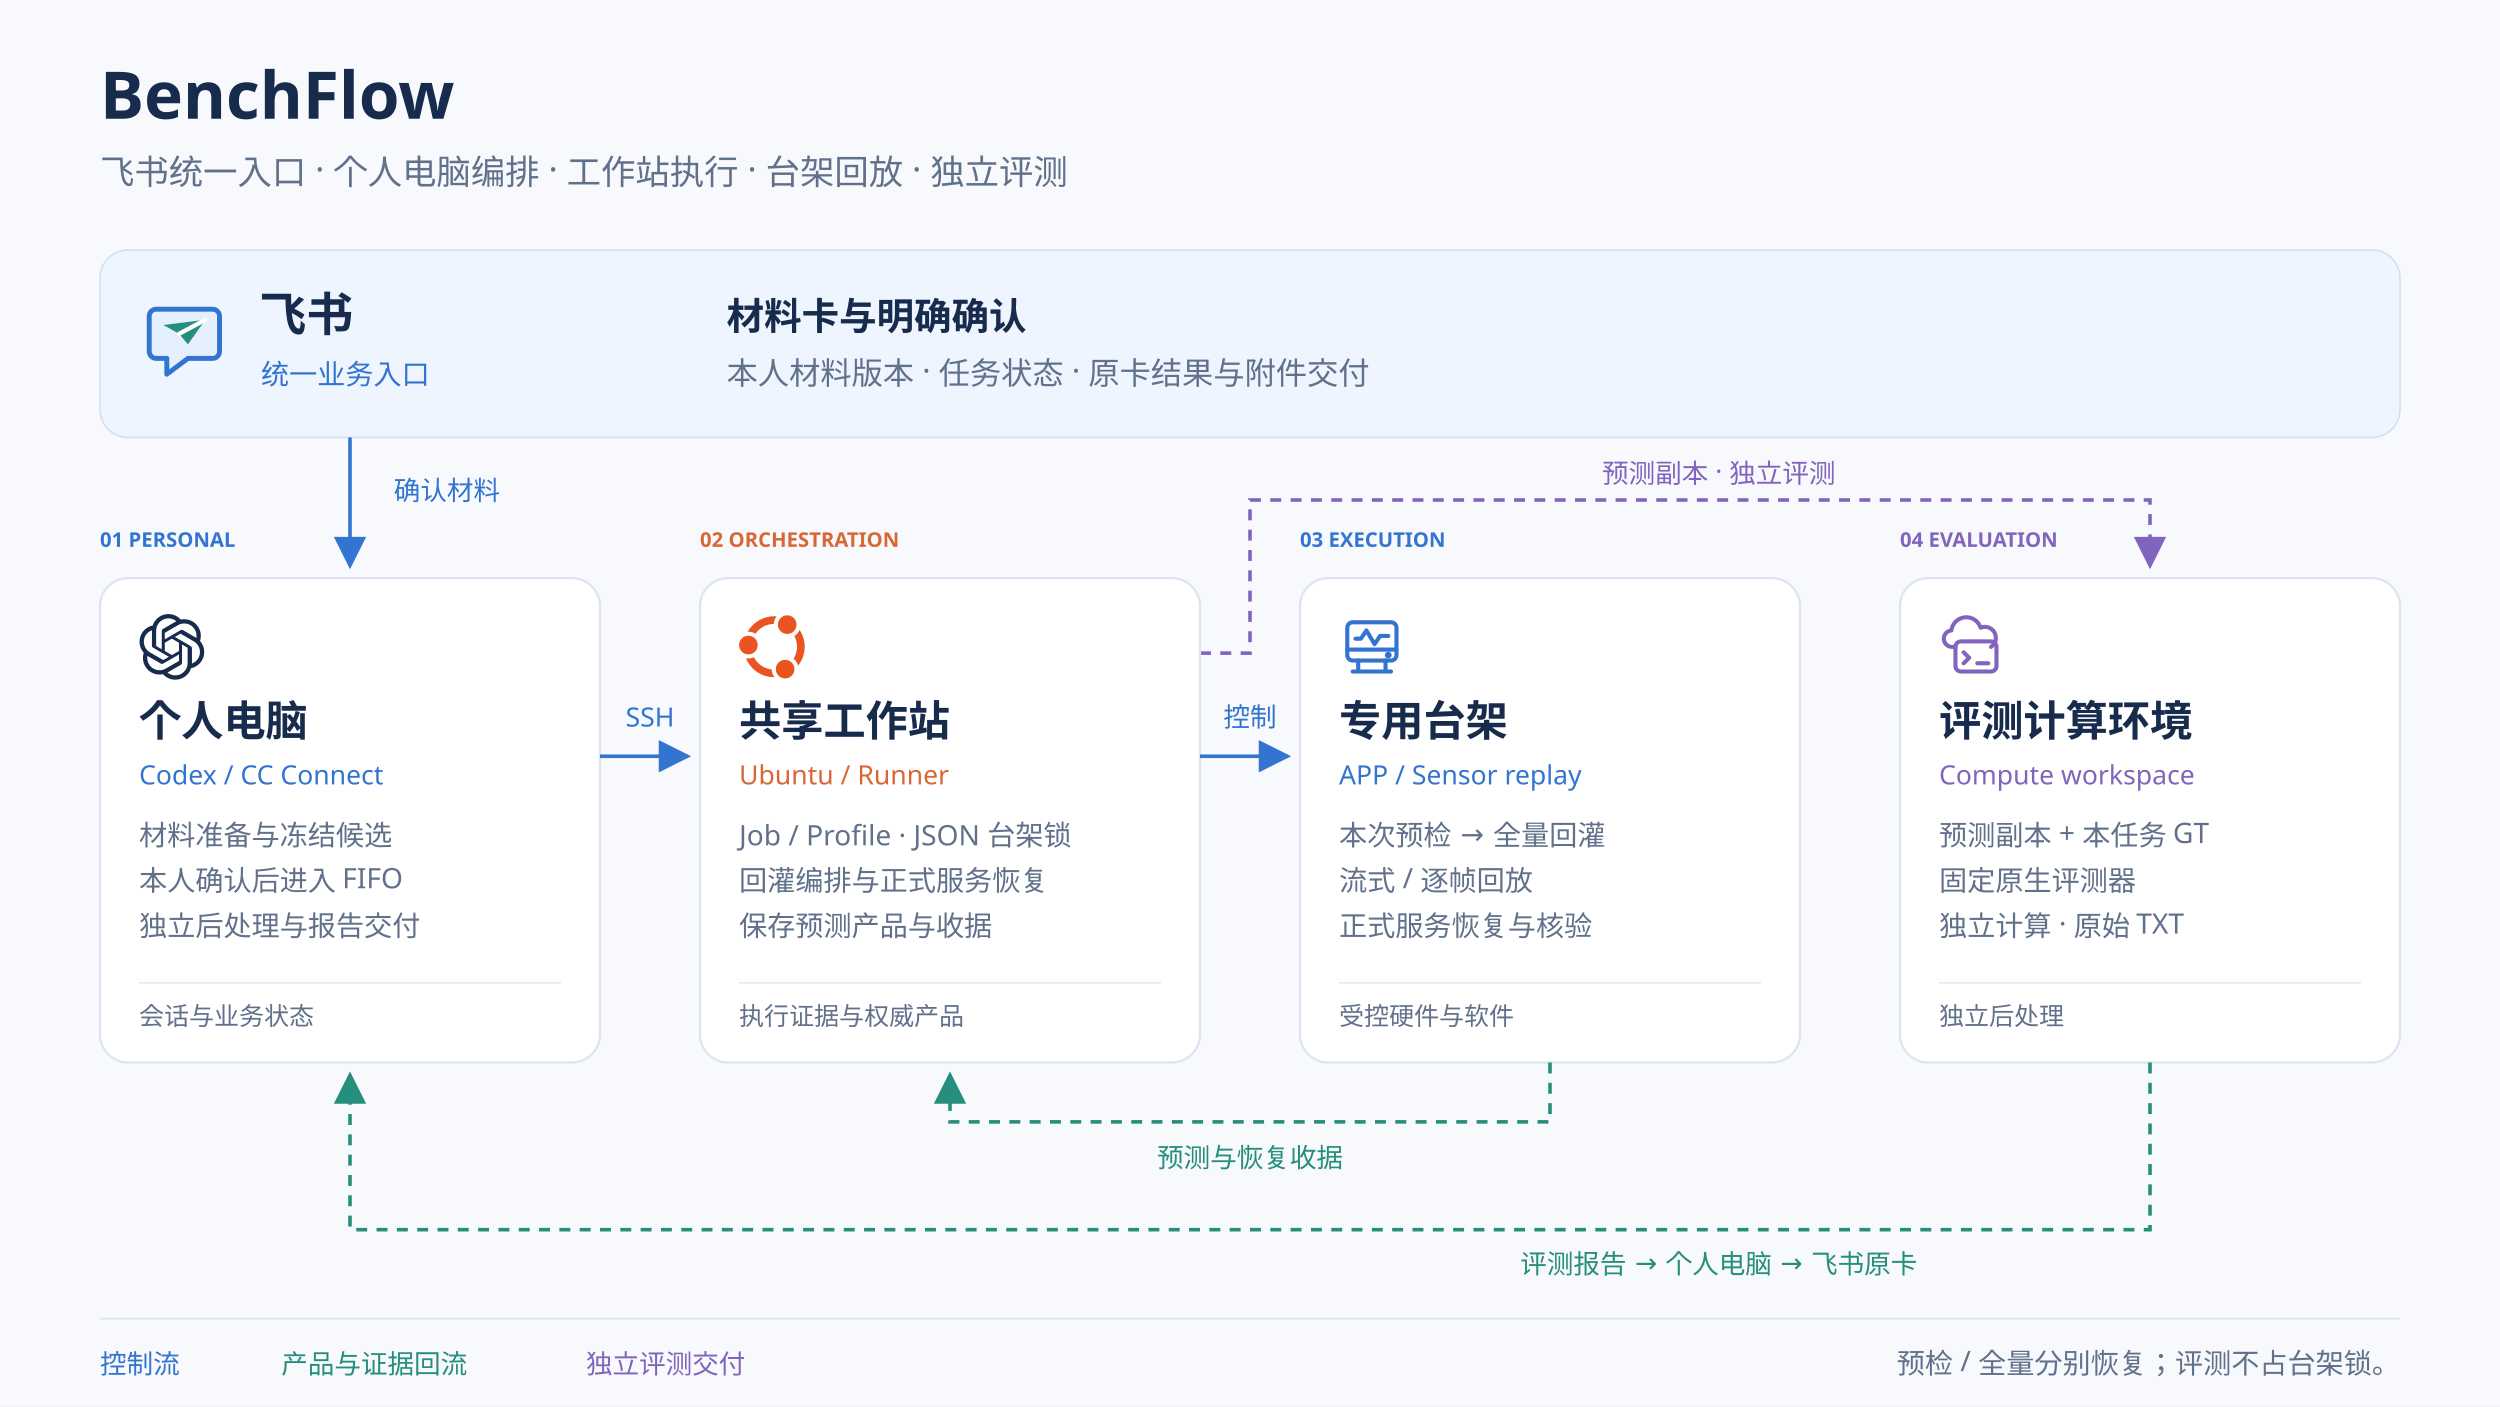
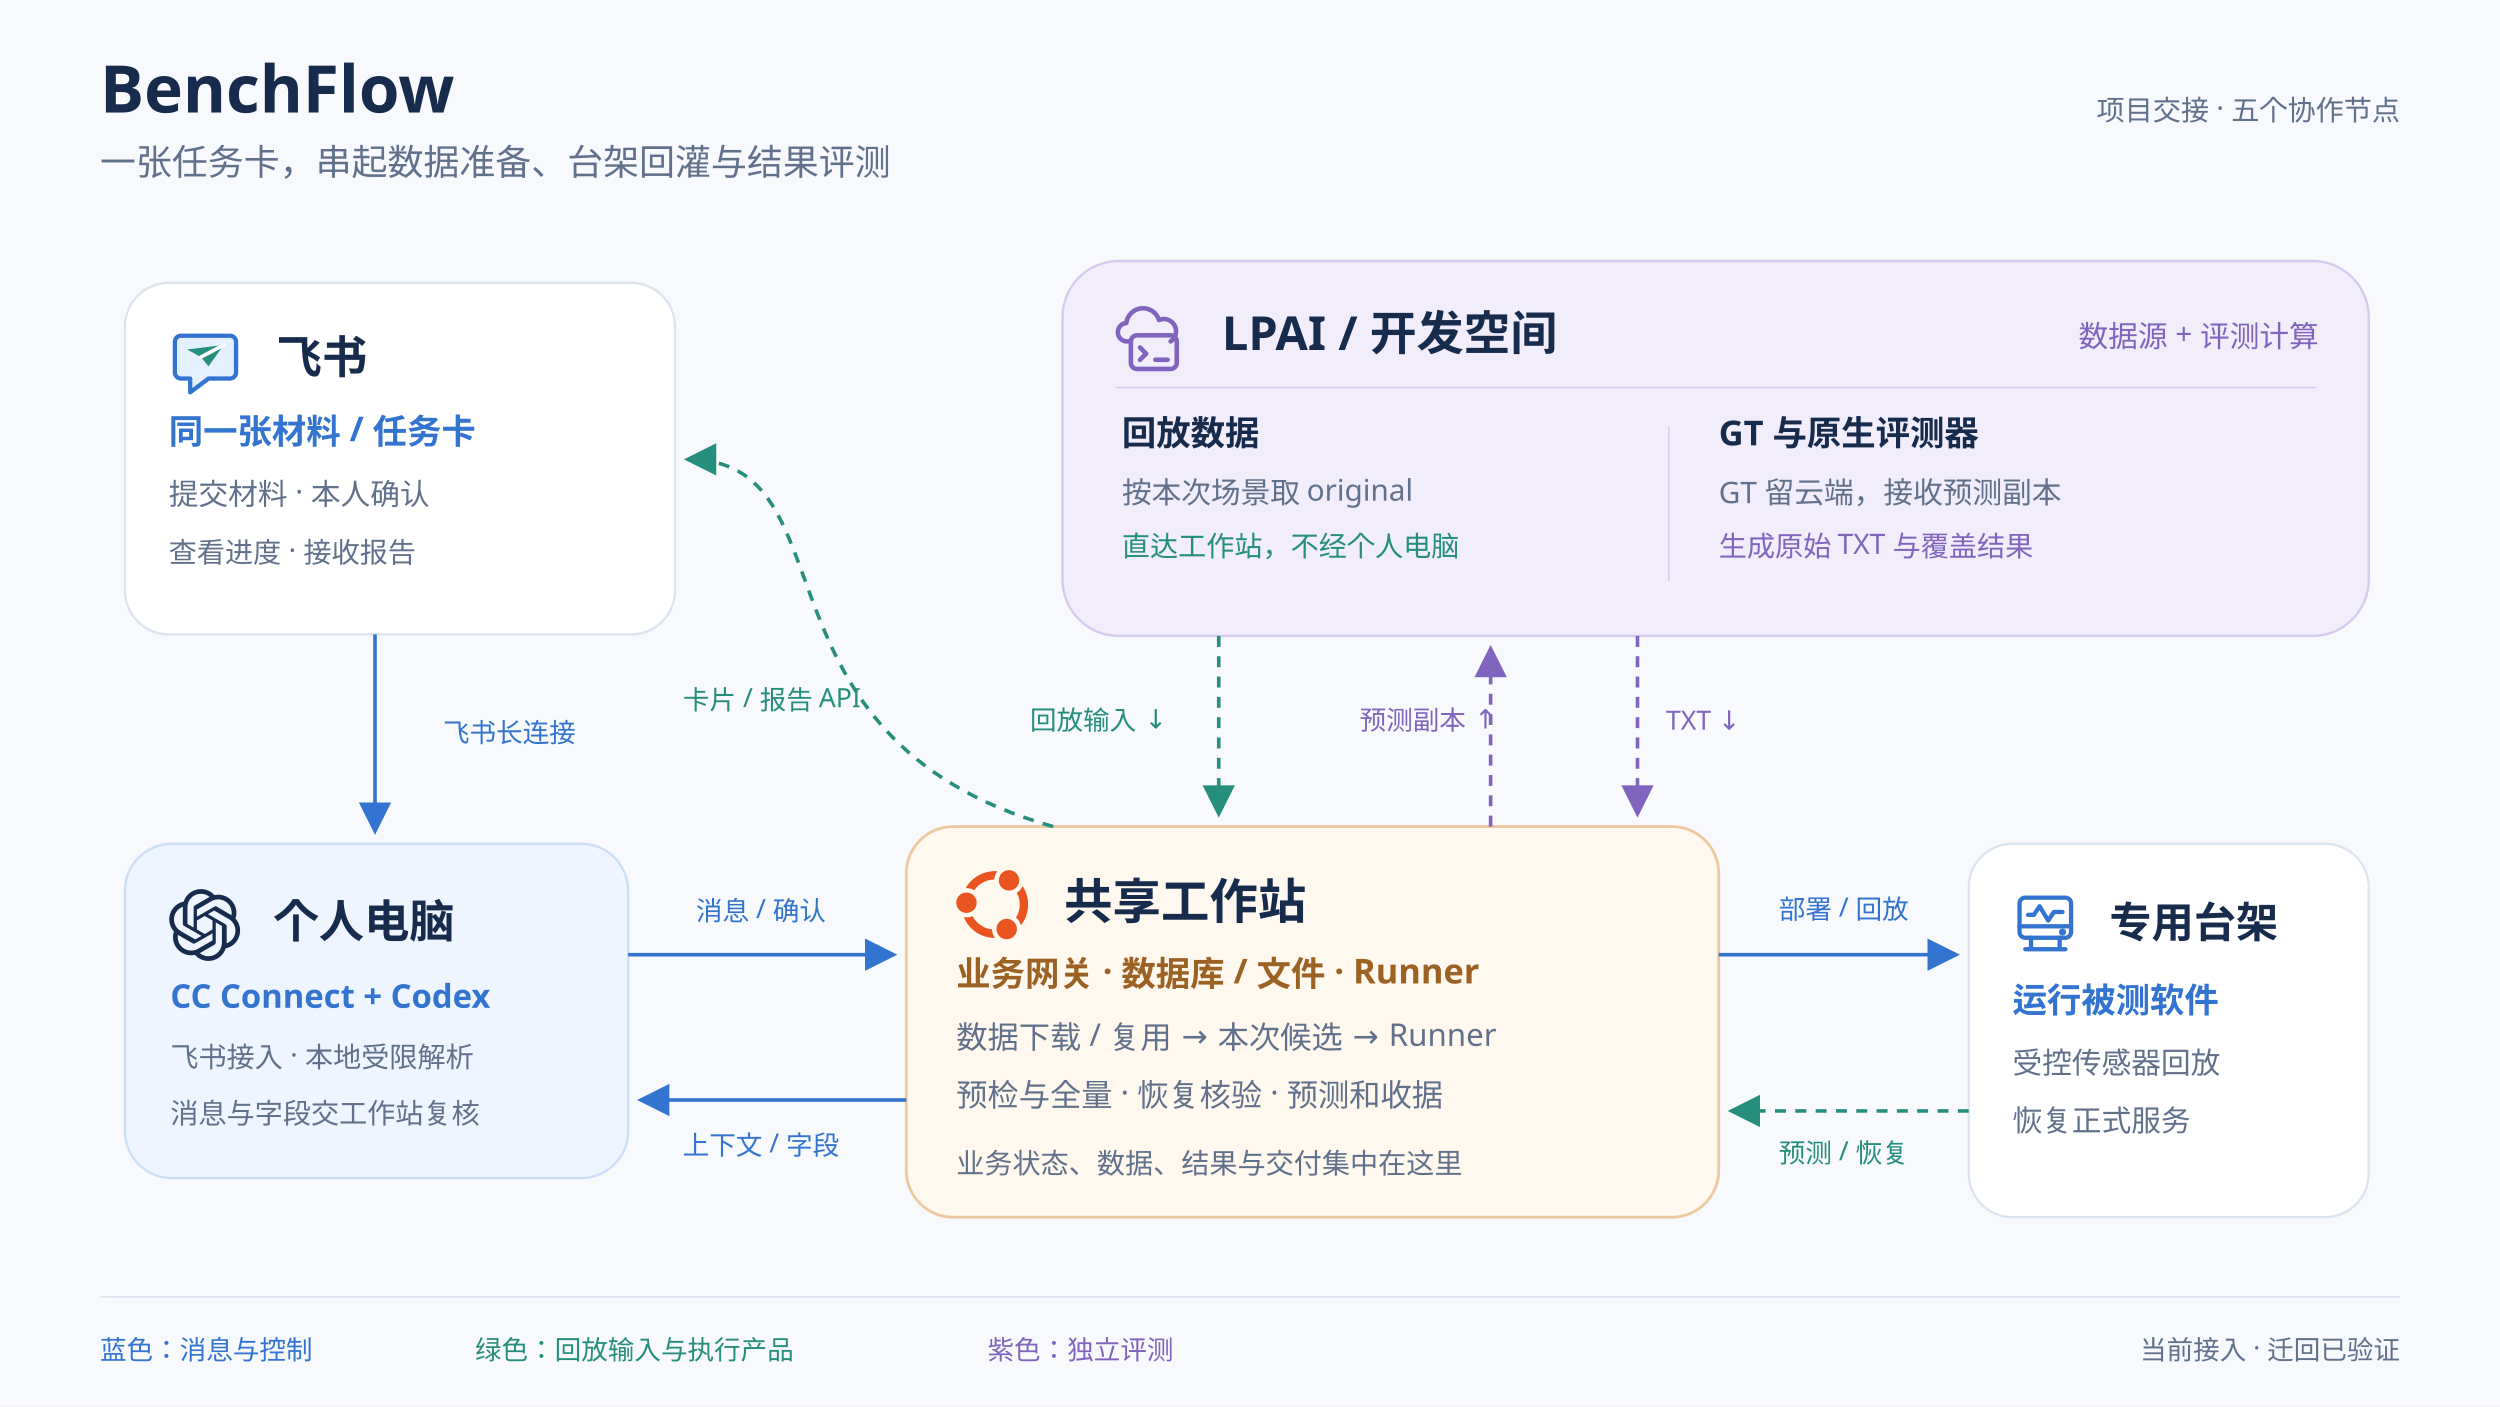
<svg xmlns="http://www.w3.org/2000/svg" width="1600" height="900" viewBox="0 0 1600 900" role="img" aria-labelledby="title desc">
  <defs>
    <marker id="blue" markerWidth="9" markerHeight="9" refX="8" refY="4.5" orient="auto">
      <path d="M 0 0 L 9 4.5 L 0 9" fill="#3274cf" />
    </marker>
    <marker id="green" markerWidth="9" markerHeight="9" refX="8" refY="4.5" orient="auto">
      <path d="M 0 0 L 9 4.5 L 0 9" fill="#268e7c" />
    </marker>
    <marker id="purple" markerWidth="9" markerHeight="9" refX="8" refY="4.5" orient="auto">
      <path d="M 0 0 L 9 4.5 L 0 9" fill="#8164bd" />
    </marker>
+     <marker id="blue-start" markerWidth="9" markerHeight="9" refX="1" refY="4.5" orient="auto">
+       <path d="M 9 0 L 0 4.5 L 9 9" fill="#3274cf" />
+     </marker>
  </defs>
  <rect width="1600" height="900" fill="#f7f9fc" />
  <g font-family="Segoe UI,Microsoft YaHei,sans-serif">
-     <text x="64" y="76" font-size="42" fill="#172b4d" font-weight="700" text-anchor="start">BenchFlow</text>
-     <text x="64" y="118" font-size="22" fill="#61718b" font-weight="400" text-anchor="start">飞书统一入口 · 个人电脑编排 · 工作站执行 · 台架回放 · 独立评测</text>
-     <rect x="64" y="160" width="1472" height="120" rx="18" fill="#eef5ff" stroke="#cfdef4" />
-     <g aria-hidden="true" data-icon="feishu" transform="translate(91 190) scale(2.25)">
+     <text x="64" y="72" font-size="42" fill="#172b4d" font-weight="700" text-anchor="start">BenchFlow</text>
+     <text x="64" y="112" font-size="23" fill="#61718b" font-weight="400" text-anchor="start">一张任务卡，串起数据准备、台架回灌与结果评测</text>
+     <text x="1536" y="77" font-size="18" fill="#61718b" font-weight="400" text-anchor="end">项目交接 · 五个协作节点</text>
+     <rect x="680" y="167" width="836" height="240" rx="36" fill="#f1edfb" stroke="#d6caed" stroke-width="1.5" />
+     <g aria-hidden="true" data-icon="devspace" transform="translate(712 195) scale(1.958333)">
+       <g fill="none" stroke="#8164bd" stroke-width="1.5" stroke-linecap="round" stroke-linejoin="round">
+         <path d="M6 12H5a3 3 0 0 1-.5-6 5.5 5.5 0 0 1 10.7-1A4 4 0 0 1 19 12" />
+         <rect x="6" y="10" width="15" height="11" rx="2" />
+         <path d="m9 14 2 2-2 2m5 0h4" />
+       </g>
+     </g>
+     <text x="782" y="224" font-size="30" fill="#172b4d" font-weight="650" text-anchor="start">LPAI / 开发空间</text>
+     <text x="1484" y="222" font-size="19" fill="#8164bd" font-weight="400" text-anchor="end">数据源 + 评测计算</text>
+     <path d="M 714 248 H 1482" stroke="#d6caed" />
+     <text x="718" y="285" font-size="22" fill="#172b4d" font-weight="600" text-anchor="start">回放数据</text>
+     <text x="718" y="322" font-size="19" fill="#61718b" font-weight="400" text-anchor="start">按本次场景取 original</text>
+     <text x="718" y="356" font-size="18" fill="#268e7c" font-weight="400" text-anchor="start">直达工作站，不经个人电脑</text>
+     <path d="M 1068 273 V 372" stroke="#d6caed" />
+     <text x="1100" y="285" font-size="22" fill="#172b4d" font-weight="600" text-anchor="start">GT 与原生评测器</text>
+     <text x="1100" y="322" font-size="19" fill="#61718b" font-weight="400" text-anchor="start">GT 留云端，接收预测副本</text>
+     <text x="1100" y="356" font-size="18" fill="#8164bd" font-weight="400" text-anchor="start">生成原始 TXT 与覆盖结果</text>
+     <rect x="80" y="181" width="352" height="225" rx="28" fill="white" stroke="#dce4ef" stroke-width="1.5" />
+     <g aria-hidden="true" data-icon="feishu" transform="translate(108 208) scale(1.958333)">
      <path d="M4 3.5h16a2 2 0 0 1 2 2v10a2 2 0 0 1-2 2h-7L7 22v-4.5H4a2 2 0 0 1-2-2v-10a2 2 0 0 1 2-2Z" fill="#e5f0ff" stroke="#3274cf" stroke-width="1.4" stroke-linejoin="round" />
      <path d="m6 8 12-1.5-5 7-2.5-3L6 8Z" fill="#268e7c" />
      <path d="m10.5 10.5 7.5-4" fill="none" stroke="white" stroke-width="1.2" stroke-linecap="round" />
    </g>
-     <text x="166" y="212" font-size="30" fill="#172b4d" font-weight="650" text-anchor="start">飞书</text>
-     <text x="167" y="246" font-size="18" fill="#3274cf" font-weight="400" text-anchor="start">统一业务入口</text>
-     <text x="465" y="211" font-size="24" fill="#172b4d" font-weight="600" text-anchor="start">材料卡与明确确认</text>
-     <text x="465" y="246" font-size="20" fill="#61718b" font-weight="400" text-anchor="start">本人材料版本 · 任务状态 · 原卡结果与附件交付</text>
-     <path d="M 224 280 V 362" fill="none" stroke="#3274cf" stroke-width="2.3" marker-end="url(#blue)" />
-     <text x="286" y="320" font-size="17" fill="#3274cf" font-weight="400" text-anchor="middle">确认材料</text>
-     <path d="M 768 418 H 800 V 320 H 1376 V 362" fill="none" stroke="#8164bd" stroke-width="2.3" stroke-dasharray="7 6" marker-end="url(#purple)" />
-     <text x="1100" y="309" font-size="17" fill="#8164bd" font-weight="400" text-anchor="middle">预测副本 · 独立评测</text>
-     <text x="64" y="350" font-size="13" fill="#3274cf" font-weight="600" text-anchor="start">01  PERSONAL</text>
-     <rect x="64" y="370" width="320" height="310" rx="18" fill="white" stroke="#dce4ef" stroke-width="1.4" />
-     <g aria-hidden="true" data-icon="openai" transform="translate(89 393) scale(1.75)">
+     <text x="177" y="239" font-size="29" fill="#172b4d" font-weight="650" text-anchor="start">飞书</text>
+     <text x="108" y="284" font-size="22" fill="#3274cf" font-weight="600" text-anchor="start">同一张材料 / 任务卡</text>
+     <text x="108" y="323" font-size="19" fill="#61718b" font-weight="400" text-anchor="start">提交材料 · 本人确认</text>
+     <text x="108" y="360" font-size="18" fill="#61718b" font-weight="400" text-anchor="start">查看进度 · 接收报告</text>
+     <rect x="80" y="540" width="322" height="214" rx="30" fill="#eef5ff" stroke="#cddff6" stroke-width="1.5" />
+     <g aria-hidden="true" data-icon="openai" transform="translate(108 569) scale(1.916667)">
      <path fill="#172b4d" d="M22.282 9.821a5.985 5.985 0 0 0-.516-4.911 6.046 6.046 0 0 0-6.51-2.9A6.065 6.065 0 0 0 4.981 4.182a5.985 5.985 0 0 0-3.998 2.9 6.046 6.046 0 0 0 .743 7.097 5.98 5.98 0 0 0 .511 4.911 6.051 6.051 0 0 0 6.515 2.9A5.985 5.985 0 0 0 13.26 24a6.056 6.056 0 0 0 5.772-4.206 5.989 5.989 0 0 0 3.998-2.9 6.056 6.056 0 0 0-.748-7.073zm-9.022 12.608a4.476 4.476 0 0 1-2.876-1.041l.142-.08 4.778-2.758a.795.795 0 0 0 .393-.681v-6.737l2.02 1.169a.071.071 0 0 1 .038.052v5.583a4.504 4.504 0 0 1-4.495 4.494zm-9.661-4.125a4.471 4.471 0 0 1-.535-3.014l.142.085 4.783 2.758a.771.771 0 0 0 .781 0l5.843-3.369v2.332a.08.08 0 0 1-.033.061L9.74 19.95a4.499 4.499 0 0 1-6.141-1.646zM2.341 7.896a4.485 4.485 0 0 1 2.365-1.973V11.6a.766.766 0 0 0 .388.676l5.814 3.354-2.02 1.169a.076.076 0 0 1-.071 0l-4.83-2.787A4.504 4.504 0 0 1 2.341 7.872zm16.596 3.856L13.104 8.364 15.119 7.2a.076.076 0 0 1 .071 0l4.83 2.791a4.494 4.494 0 0 1-.676 8.104v-5.677a.79.79 0 0 0-.407-.667zm2.011-3.023l-.142-.085-4.774-2.782a.776.776 0 0 0-.785 0L9.409 9.23V6.897a.066.066 0 0 1 .028-.061l4.83-2.787a4.499 4.499 0 0 1 6.68 4.66zM8.306 12.863l-2.02-1.164a.08.08 0 0 1-.038-.057V6.074a4.499 4.499 0 0 1 7.376-3.454l-.142.081L8.704 5.459a.795.795 0 0 0-.393.681zm1.098-2.365l2.602-1.5 2.607 1.5v2.999l-2.597 1.5-2.607-1.5Z" />
    </g>
-     <text x="89" y="471" font-size="27" fill="#172b4d" font-weight="650" text-anchor="start">个人电脑</text>
-     <text x="89" y="502" font-size="17" fill="#3274cf" font-weight="400" text-anchor="start">Codex / CC Connect</text>
-     <text x="89" y="541" font-size="18" fill="#61718b" font-weight="400" text-anchor="start">材料准备与冻结候选</text>
-     <text x="89" y="570" font-size="18" fill="#61718b" font-weight="400" text-anchor="start">本人确认后进入 FIFO</text>
-     <text x="89" y="599" font-size="18" fill="#61718b" font-weight="400" text-anchor="start">独立后处理与报告交付</text>
-     <path d="M 89 629 H 359" stroke="#e1e8f2" />
-     <text x="89" y="656" font-size="16" fill="#61718b" font-weight="400" text-anchor="start">会话与业务状态</text>
-     <text x="448" y="350" font-size="13" fill="#d86735" font-weight="600" text-anchor="start">02  ORCHESTRATION</text>
-     <rect x="448" y="370" width="320" height="310" rx="18" fill="white" stroke="#dce4ef" stroke-width="1.4" />
-     <g aria-hidden="true" data-icon="ubuntu" transform="translate(473 393) scale(1.75)">
+     <text x="175" y="600" font-size="29" fill="#172b4d" font-weight="650" text-anchor="start">个人电脑</text>
+     <text x="109" y="645" font-size="21" fill="#3274cf" font-weight="600" text-anchor="start">CC Connect + Codex</text>
+     <text x="109" y="683" font-size="18" fill="#61718b" font-weight="400" text-anchor="start">飞书接入 · 本地受限解析</text>
+     <text x="109" y="719" font-size="18" fill="#61718b" font-weight="400" text-anchor="start">消息与字段交工作站复核</text>
+     <rect x="580" y="529" width="520" height="250" rx="30" fill="#fff8ef" stroke="#edc99f" stroke-width="1.8" />
+     <g aria-hidden="true" data-icon="ubuntu" transform="translate(612 556) scale(1.916667)">
      <path fill="#E95420" d="M17.61.455a3.41 3.41 0 0 0-3.41 3.41 3.41 3.41 0 0 0 3.41 3.41 3.41 3.41 0 0 0 3.41-3.41 3.41 3.41 0 0 0-3.41-3.41zM12.92.8C8.923.777 5.137 2.941 3.148 6.451a4.5 4.5 0 0 1 .26-.007 4.92 4.92 0 0 1 2.585.737A8.316 8.316 0 0 1 12.688 3.6 4.944 4.944 0 0 1 13.723.834 11.008 11.008 0 0 0 12.92.8zm9.226 4.994a4.915 4.915 0 0 1-1.918 2.246 8.36 8.36 0 0 1-.273 8.303 4.89 4.89 0 0 1 1.632 2.54 11.156 11.156 0 0 0 .559-13.089zM3.41 7.932A3.41 3.41 0 0 0 0 11.342a3.41 3.41 0 0 0 3.41 3.409 3.41 3.41 0 0 0 3.41-3.41 3.41 3.41 0 0 0-3.41-3.41zm2.027 7.866a4.908 4.908 0 0 1-2.915.358 11.1 11.1 0 0 0 7.991 6.698 11.234 11.234 0 0 0 2.422.249 4.879 4.879 0 0 1-.999-2.85 8.484 8.484 0 0 1-.836-.136 8.304 8.304 0 0 1-5.663-4.32zm11.405.928a3.41 3.41 0 0 0-3.41 3.41 3.41 3.41 0 0 0 3.41 3.41 3.41 3.41 0 0 0 3.41-3.41 3.41 3.41 0 0 0-3.41-3.41z" />
    </g>
-     <text x="473" y="471" font-size="27" fill="#172b4d" font-weight="650" text-anchor="start">共享工作站</text>
-     <text x="473" y="502" font-size="17" fill="#d86735" font-weight="400" text-anchor="start">Ubuntu / Runner</text>
-     <text x="473" y="541" font-size="18" fill="#61718b" font-weight="400" text-anchor="start">Job / Profile · JSON 台架锁</text>
-     <text x="473" y="570" font-size="18" fill="#61718b" font-weight="400" text-anchor="start">回灌编排与正式服务恢复</text>
-     <text x="473" y="599" font-size="18" fill="#61718b" font-weight="400" text-anchor="start">保存预测产品与收据</text>
-     <path d="M 473 629 H 743" stroke="#e1e8f2" />
-     <text x="473" y="656" font-size="16" fill="#61718b" font-weight="400" text-anchor="start">执行证据与权威产品</text>
-     <text x="832" y="350" font-size="13" fill="#3274cf" font-weight="600" text-anchor="start">03  EXECUTION</text>
-     <rect x="832" y="370" width="320" height="310" rx="18" fill="white" stroke="#dce4ef" stroke-width="1.4" />
-     <g aria-hidden="true" data-icon="bench" transform="translate(857 393) scale(1.75)">
+     <text x="681" y="588" font-size="31" fill="#172b4d" font-weight="650" text-anchor="start">共享工作站</text>
+     <text x="612" y="631" font-size="22" fill="#9c6224" font-weight="600" text-anchor="start">业务网关 · 数据库 / 文件 · Runner</text>
+     <text x="612" y="671" font-size="20" fill="#61718b" font-weight="400" text-anchor="start">数据下载 / 复用 → 本次候选 → Runner</text>
+     <text x="612" y="708" font-size="20" fill="#61718b" font-weight="400" text-anchor="start">预检与全量 · 恢复核验 · 预测和收据</text>
+     <text x="612" y="751" font-size="18" fill="#61718b" font-weight="400" text-anchor="start">业务状态、数据、结果与交付集中在这里</text>
+     <rect x="1260" y="540" width="256" height="239" rx="28" fill="white" stroke="#dce4ef" stroke-width="1.5" />
+     <g aria-hidden="true" data-icon="bench" transform="translate(1287 569) scale(1.833333)">
      <g fill="none" stroke="#3274cf" stroke-width="1.5" stroke-linecap="round" stroke-linejoin="round">
        <rect x="3" y="3" width="18" height="14" rx="2" />
        <path d="M3 13h18M7 17v4m10-4v4M5 21h14M6 9h2l2-3 3 5 2-3h3" />
        <circle cx="18" cy="15" r=".5" fill="#3274cf" />
      </g>
    </g>
-     <text x="857" y="471" font-size="27" fill="#172b4d" font-weight="650" text-anchor="start">专用台架</text>
-     <text x="857" y="502" font-size="17" fill="#3274cf" font-weight="400" text-anchor="start">APP / Sensor replay</text>
-     <text x="857" y="541" font-size="18" fill="#61718b" font-weight="400" text-anchor="start">本次预检 → 全量回灌</text>
-     <text x="857" y="570" font-size="18" fill="#61718b" font-weight="400" text-anchor="start">流式 / 逐帧回放</text>
-     <text x="857" y="599" font-size="18" fill="#61718b" font-weight="400" text-anchor="start">正式服务恢复与核验</text>
-     <path d="M 857 629 H 1127" stroke="#e1e8f2" />
-     <text x="857" y="656" font-size="16" fill="#61718b" font-weight="400" text-anchor="start">受控硬件与软件</text>
-     <text x="1216" y="350" font-size="13" fill="#8164bd" font-weight="600" text-anchor="start">04  EVALUATION</text>
-     <rect x="1216" y="370" width="320" height="310" rx="18" fill="white" stroke="#dce4ef" stroke-width="1.4" />
-     <g aria-hidden="true" data-icon="devspace" transform="translate(1241 393) scale(1.75)">
-       <g fill="none" stroke="#8164bd" stroke-width="1.5" stroke-linecap="round" stroke-linejoin="round">
-         <path d="M6 12H5a3 3 0 0 1-.5-6 5.5 5.5 0 0 1 10.7-1A4 4 0 0 1 19 12" />
-         <rect x="6" y="10" width="15" height="11" rx="2" />
-         <path d="m9 14 2 2-2 2m5 0h4" />
-       </g>
-     </g>
-     <text x="1241" y="471" font-size="27" fill="#172b4d" font-weight="650" text-anchor="start">评测计算环境</text>
-     <text x="1241" y="502" font-size="17" fill="#8164bd" font-weight="400" text-anchor="start">Compute workspace</text>
-     <text x="1241" y="541" font-size="18" fill="#61718b" font-weight="400" text-anchor="start">预测副本 + 本任务 GT</text>
-     <text x="1241" y="570" font-size="18" fill="#61718b" font-weight="400" text-anchor="start">固定原生评测器</text>
-     <text x="1241" y="599" font-size="18" fill="#61718b" font-weight="400" text-anchor="start">独立计算 · 原始 TXT</text>
-     <path d="M 1241 629 H 1511" stroke="#e1e8f2" />
-     <text x="1241" y="656" font-size="16" fill="#61718b" font-weight="400" text-anchor="start">独立后处理</text>
-     <path d="M 384 484 H 440" fill="none" stroke="#3274cf" stroke-width="2.3" marker-end="url(#blue)" />
-     <text x="416" y="465" font-size="17" fill="#3274cf" font-weight="400" text-anchor="middle">SSH</text>
-     <path d="M 768 484 H 824" fill="none" stroke="#3274cf" stroke-width="2.3" marker-end="url(#blue)" />
-     <text x="800" y="465" font-size="17" fill="#3274cf" font-weight="400" text-anchor="middle">控制</text>
-     <path d="M 992 680 V 718 H 608 V 688" fill="none" stroke="#268e7c" stroke-width="2.3" stroke-dasharray="7 6" marker-end="url(#green)" />
-     <text x="800" y="747" font-size="17" fill="#268e7c" font-weight="400" text-anchor="middle">预测与恢复收据</text>
-     <path d="M 1376 680 V 787 H 224 V 688" fill="none" stroke="#268e7c" stroke-width="2.3" stroke-dasharray="7 6" marker-end="url(#green)" />
-     <text x="1100" y="815" font-size="17" fill="#268e7c" font-weight="400" text-anchor="middle">评测报告 → 个人电脑 → 飞书原卡</text>
-     <path d="M 64 844 H 1536" stroke="#dce4ef" />
-     <text x="64" y="879" font-size="17" fill="#3274cf" font-weight="400" text-anchor="start">控制流</text>
-     <text x="180" y="879" font-size="17" fill="#268e7c" font-weight="400" text-anchor="start">产品与证据回流</text>
-     <text x="375" y="879" font-size="17" fill="#8164bd" font-weight="400" text-anchor="start">独立评测交付</text>
-     <text x="1536" y="879" font-size="18" fill="#61718b" font-weight="400" text-anchor="end">预检 / 全量分别恢复；评测不占台架锁。</text>
+     <text x="1350" y="600" font-size="27" fill="#172b4d" font-weight="650" text-anchor="start">专用台架</text>
+     <text x="1288" y="648" font-size="22" fill="#3274cf" font-weight="600" text-anchor="start">运行被测软件</text>
+     <text x="1288" y="687" font-size="19" fill="#61718b" font-weight="400" text-anchor="start">受控传感器回放</text>
+     <text x="1288" y="724" font-size="19" fill="#61718b" font-weight="400" text-anchor="start">恢复正式服务</text>
+     <path d="M 240 406 V 532" fill="none" stroke="#3274cf" stroke-width="2.3" marker-end="url(#blue)" />
+     <text x="326" y="475" font-size="17" fill="#3274cf" font-weight="400" text-anchor="middle">飞书长连接</text>
+     <path d="M 674 529 C 473 472 548 294 440 294" fill="none" stroke="#268e7c" stroke-width="2.3" stroke-dasharray="7 6" marker-end="url(#green)" />
+     <text x="494" y="454" font-size="17" fill="#268e7c" font-weight="400" text-anchor="middle">卡片 / 报告 API</text>
+     <path d="M 402 611 H 572" fill="none" stroke="#3274cf" stroke-width="2.3" marker-end="url(#blue)" />
+     <text x="487" y="589" font-size="17" fill="#3274cf" font-weight="400" text-anchor="middle">消息 / 确认</text>
+     <path d="M 580 704 H 410" fill="none" stroke="#3274cf" stroke-width="2.3" marker-end="url(#blue)" />
+     <text x="487" y="739" font-size="17" fill="#3274cf" font-weight="400" text-anchor="middle">上下文 / 字段</text>
+     <path d="M 780 407 V 521" fill="none" stroke="#268e7c" stroke-width="2.3" stroke-dasharray="7 6" marker-end="url(#green)" />
+     <text x="703" y="467" font-size="17" fill="#268e7c" font-weight="400" text-anchor="middle">回放输入 ↓</text>
+     <path d="M 954 529 V 415" fill="none" stroke="#8164bd" stroke-width="2.3" stroke-dasharray="7 6" marker-end="url(#purple)" />
+     <text x="914" y="467" font-size="17" fill="#8164bd" font-weight="400" text-anchor="middle">预测副本 ↑</text>
+     <path d="M 1048 407 V 521" fill="none" stroke="#8164bd" stroke-width="2.3" stroke-dasharray="7 6" marker-end="url(#purple)" />
+     <text x="1090" y="467" font-size="17" fill="#8164bd" font-weight="400" text-anchor="middle">TXT ↓</text>
+     <path d="M 1100 611 H 1252" fill="none" stroke="#3274cf" stroke-width="2.3" marker-end="url(#blue)" />
+     <text x="1180" y="588" font-size="17" fill="#3274cf" font-weight="400" text-anchor="middle">部署 / 回放</text>
+     <path d="M 1260 711 H 1108" fill="none" stroke="#268e7c" stroke-width="2.3" stroke-dasharray="7 6" marker-end="url(#green)" />
+     <text x="1180" y="744" font-size="17" fill="#268e7c" font-weight="400" text-anchor="middle">预测 / 恢复</text>
+     <path d="M 64 830 H 1536" stroke="#dce4ef" />
+     <text x="64" y="870" font-size="17" fill="#3274cf" font-weight="400" text-anchor="start">蓝色：消息与控制</text>
+     <text x="304" y="870" font-size="17" fill="#268e7c" font-weight="400" text-anchor="start">绿色：回放输入与执行产品</text>
+     <text x="632" y="870" font-size="17" fill="#8164bd" font-weight="400" text-anchor="start">紫色：独立评测</text>
+     <text x="1536" y="870" font-size="17" fill="#61718b" font-weight="400" text-anchor="end">当前接入 · 迁回已验证</text>
  </g>
</svg>
